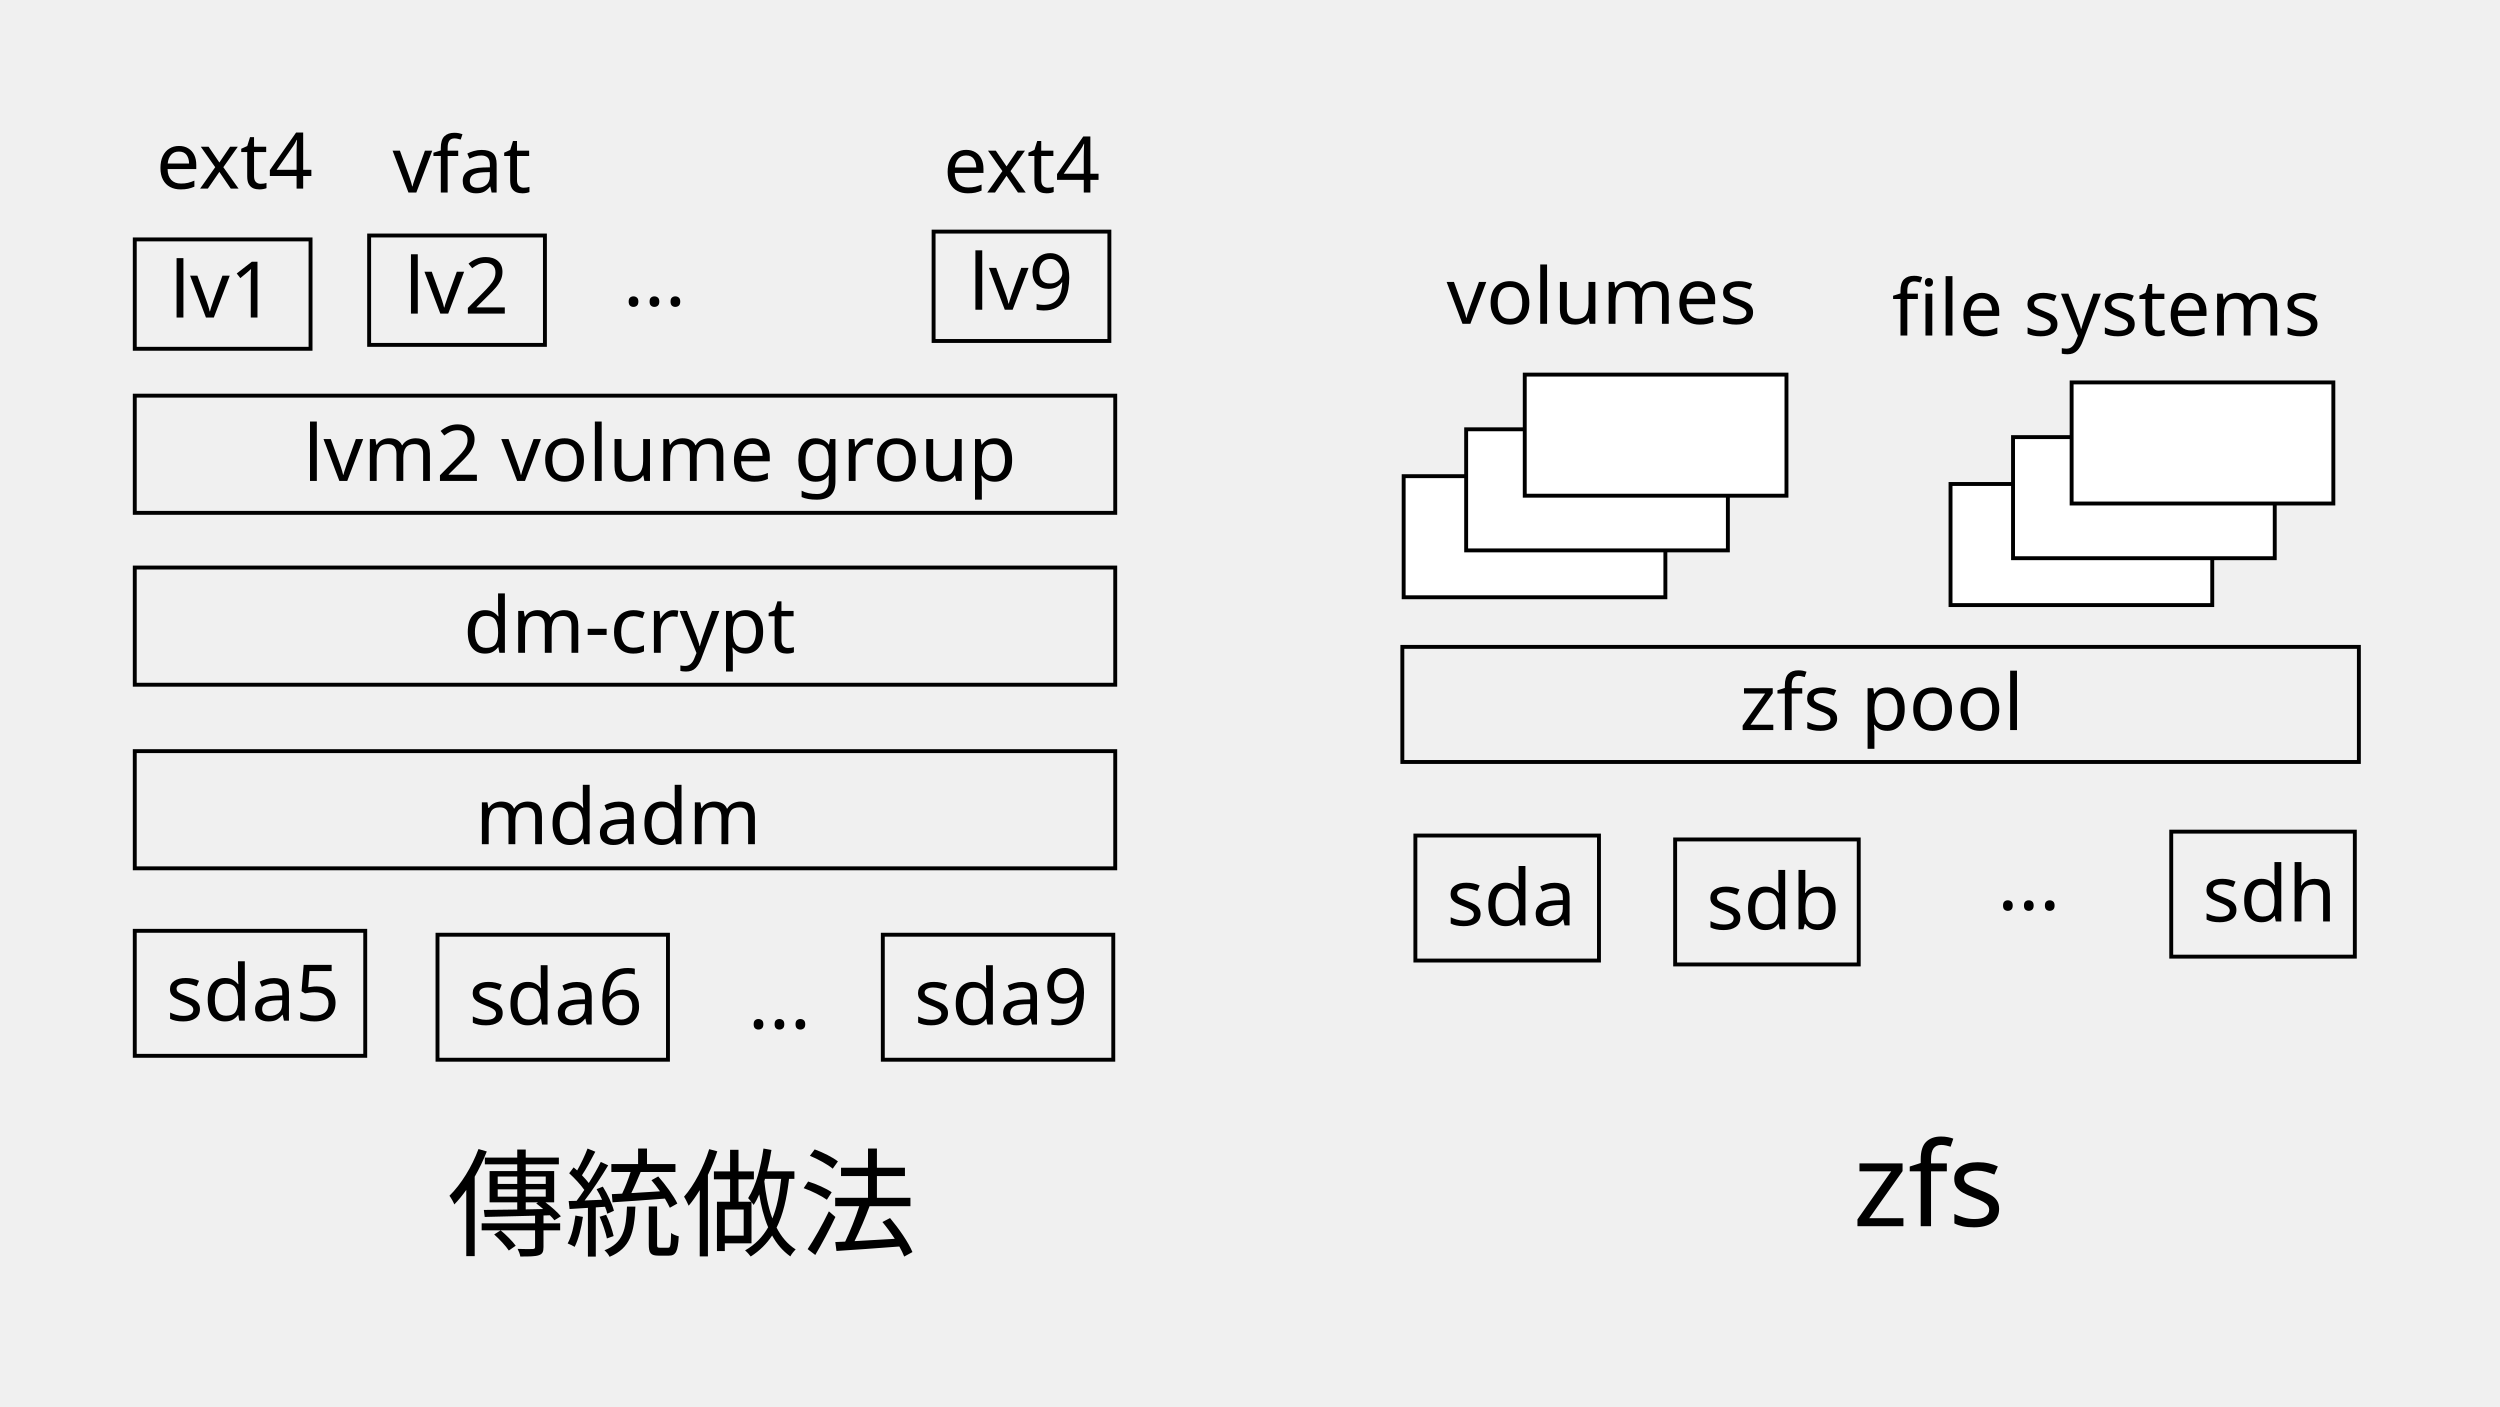
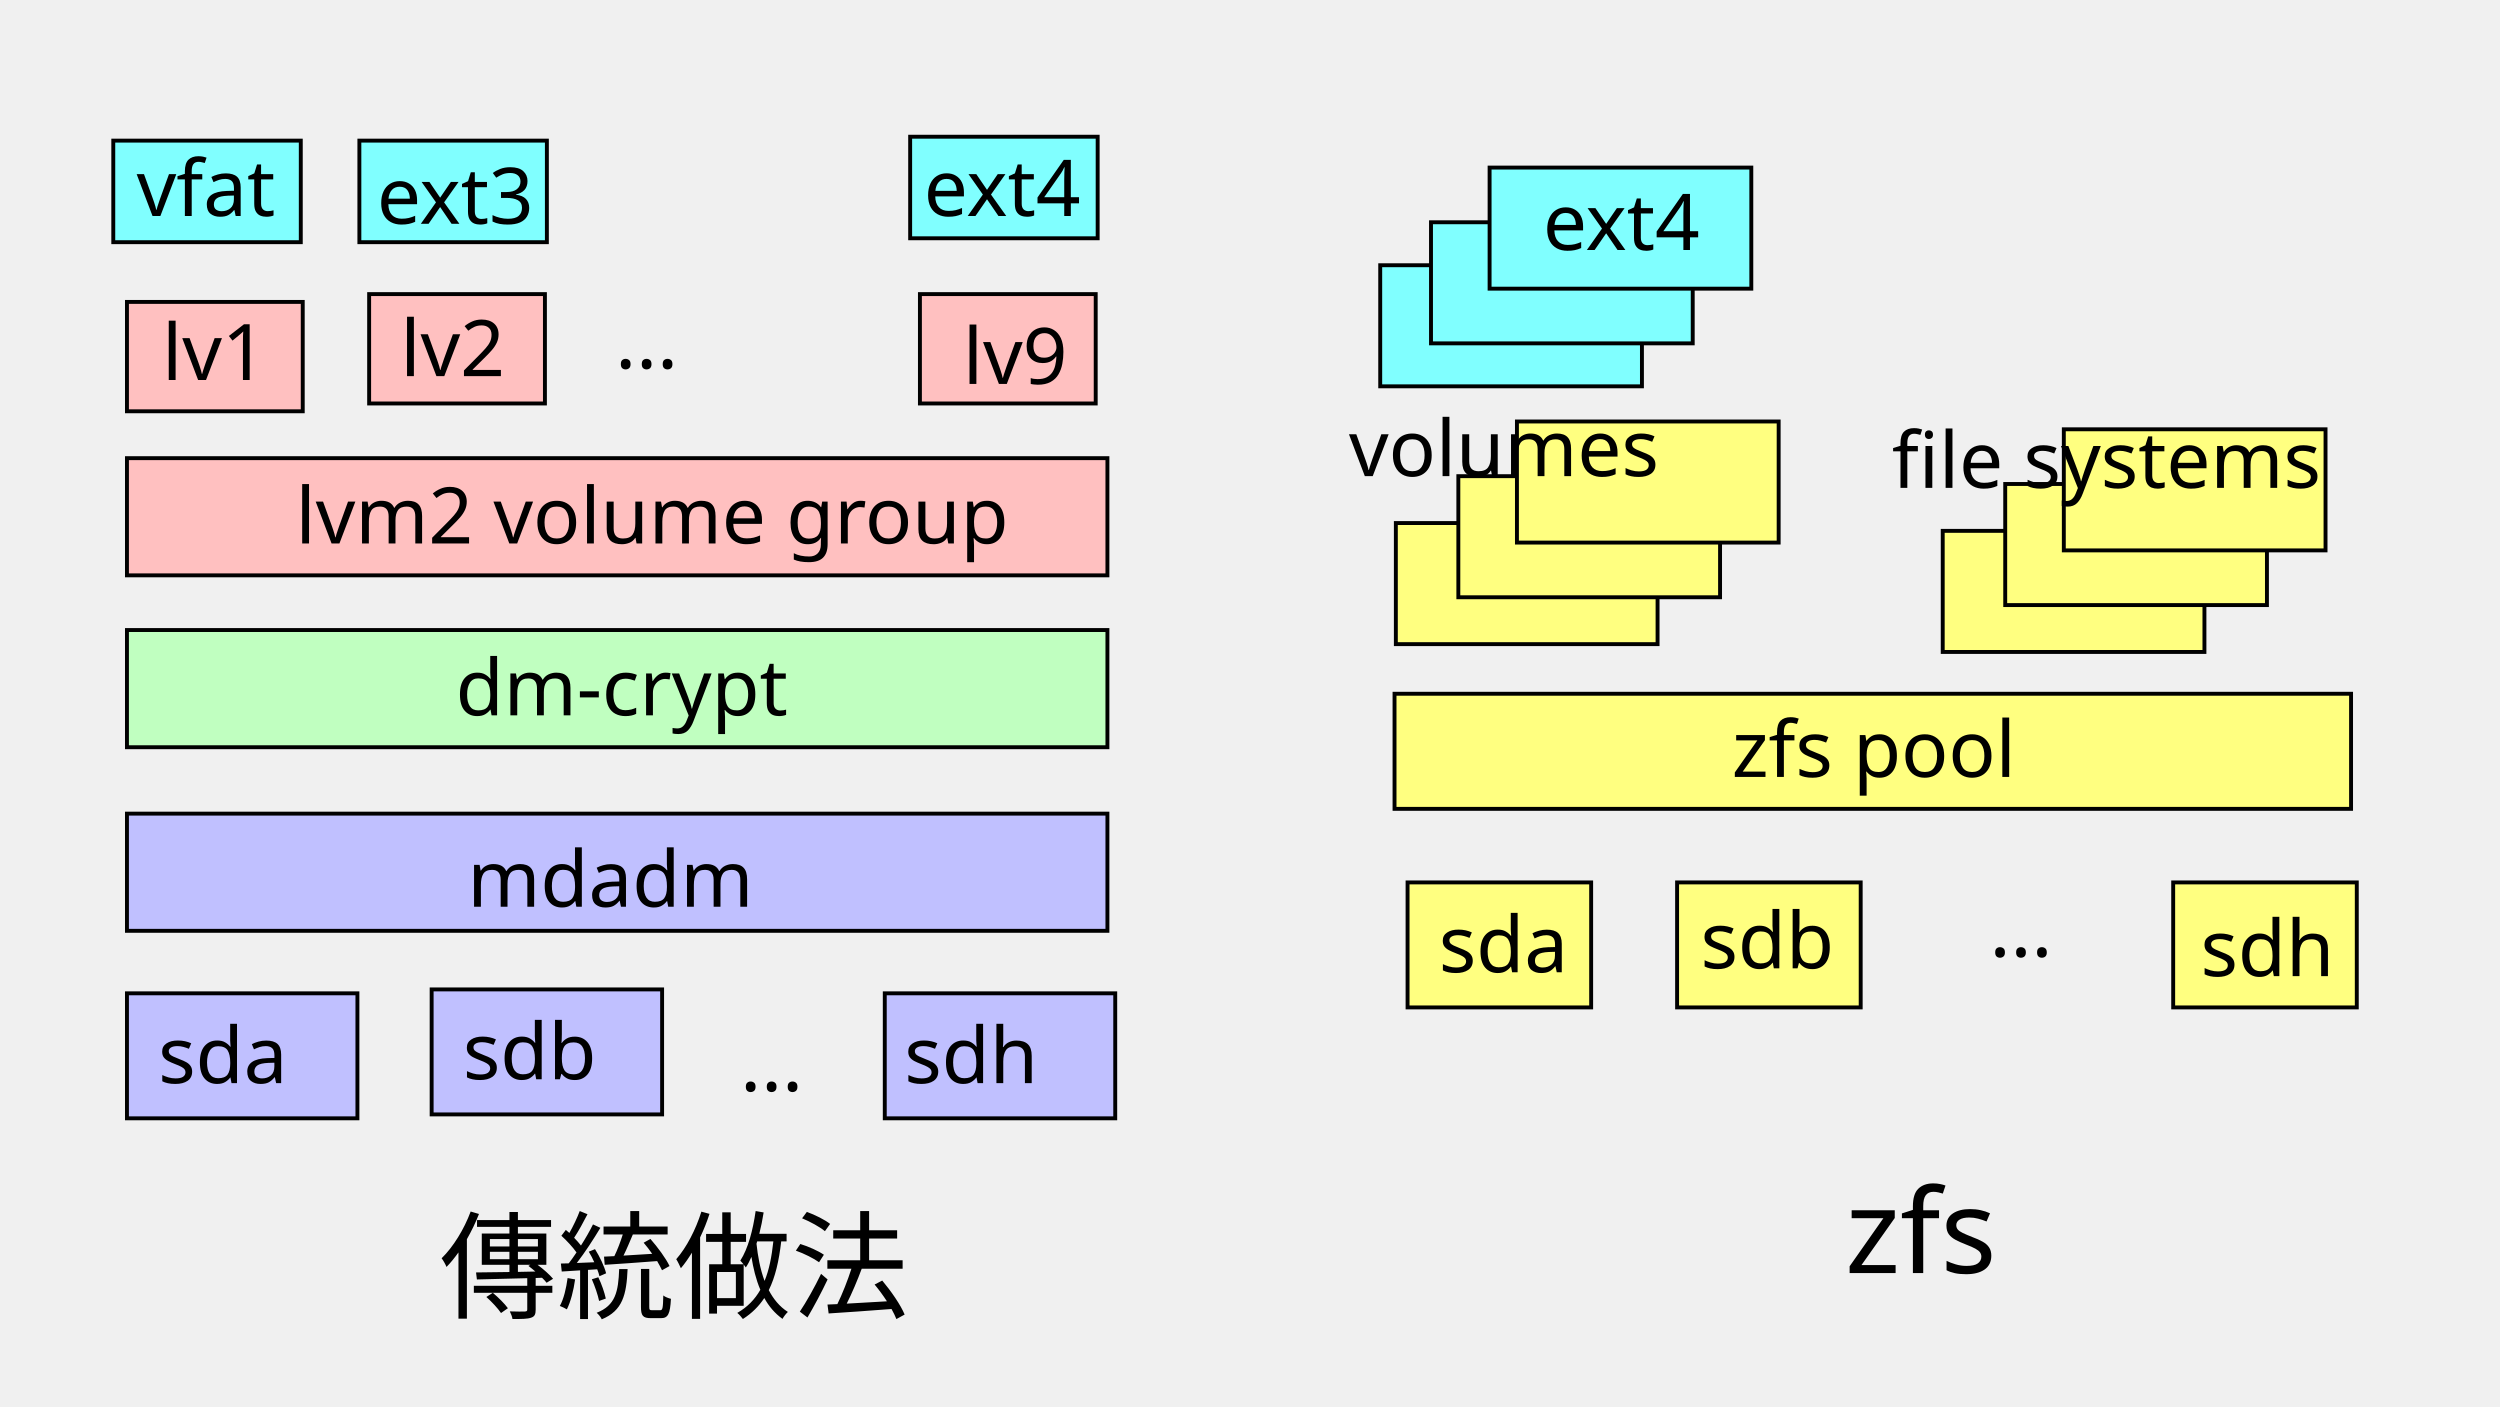
<svg xmlns="http://www.w3.org/2000/svg" xmlns:xlink="http://www.w3.org/1999/xlink" width="640" height="360" viewBox="0 0 640 360" id="svg2" version="1.1">
  <defs id="defs4" />
  <g id="layer1" transform="translate(82.33612,-530.4617)">
-     <rect style="fill:none;fill-rule:evenodd;stroke:#000000;stroke-width:1px;stroke-linecap:butt;stroke-linejoin:miter;stroke-opacity:1" id="rect3336" width="244.872" height="29.465" x="276.664" y="696.063" />
-     <g id="g4144" transform="translate(10,-15)">
-       <rect y="759.362" x="270" height="32" width="47" id="rect4138" style="fill:none;stroke:#000000;stroke-opacity:1" />
-       <text id="text4140" y="782.362" x="278" style="font-style:normal;font-weight:normal;font-size:20px;line-height:125%;font-family:sans-serif;letter-spacing:0px;word-spacing:0px;fill:#000000;fill-opacity:1;stroke:none;stroke-width:1px;stroke-linecap:butt;stroke-linejoin:miter;stroke-opacity:1" xml:space="preserve">
-         <tspan y="782.362" x="278" id="tspan4142">sda</tspan>
-       </text>
-     </g>
-     <g transform="translate(76.5,-14.00002)" id="g4144-3">
-       <rect y="759.362" x="270" height="32" width="47" id="rect4138-6" style="fill:none;stroke:#000000;stroke-opacity:1" />
-       <text id="text4140-7" y="782.362" x="278" style="font-style:normal;font-weight:normal;font-size:20px;line-height:125%;font-family:sans-serif;letter-spacing:0px;word-spacing:0px;fill:#000000;fill-opacity:1;stroke:none;stroke-width:1px;stroke-linecap:butt;stroke-linejoin:miter;stroke-opacity:1" xml:space="preserve">
-         <tspan y="782.362" x="278" id="tspan4142-5">sdb</tspan>
-       </text>
-     </g>
-     <g transform="translate(203.5,-16.00002)" id="g4144-35">
-       <rect y="759.362" x="270" height="32" width="47" id="rect4138-62" style="fill:none;stroke:#000000;stroke-opacity:1" />
-       <text id="text4140-9" y="782.362" x="278" style="font-style:normal;font-weight:normal;font-size:20px;line-height:125%;font-family:sans-serif;letter-spacing:0px;word-spacing:0px;fill:#000000;fill-opacity:1;stroke:none;stroke-width:1px;stroke-linecap:butt;stroke-linejoin:miter;stroke-opacity:1" xml:space="preserve">
-         <tspan y="782.362" x="278" id="tspan4142-1">sdh</tspan>
-       </text>
-     </g>
-     <text xml:space="preserve" style="font-style:normal;font-weight:normal;font-size:20px;line-height:125%;font-family:sans-serif;letter-spacing:0px;word-spacing:0px;fill:#000000;fill-opacity:1;stroke:none;stroke-width:1px;stroke-linecap:butt;stroke-linejoin:miter;stroke-opacity:1" x="429" y="763.362" id="text4185">
-       <tspan id="tspan4187" x="429" y="763.362">...</tspan>
+     <rect style="fill:#ffff80;fill-opacity:1;fill-rule:evenodd;stroke:#000000;stroke-width:1px;stroke-linecap:butt;stroke-linejoin:miter;stroke-opacity:1" id="rect3336" width="244.872" height="29.465" x="274.664" y="708.063" />
+     <rect style="fill:#ffff80;fill-opacity:1;stroke:#000000;stroke-opacity:1" id="rect4138" width="47" height="32" x="278" y="756.362" />
+     <text xml:space="preserve" style="font-style:normal;font-weight:normal;font-size:20px;line-height:125%;font-family:sans-serif;letter-spacing:0px;word-spacing:0px;fill:#000000;fill-opacity:1;stroke:none;stroke-width:1px;stroke-linecap:butt;stroke-linejoin:miter;stroke-opacity:1" x="286" y="779.362" id="text4140">
+       <tspan id="tspan4142" x="286" y="779.362">sda</tspan>
    </text>
-     <g id="g4197" transform="translate(10,-15)">
-       <rect y="667.362" x="267" height="31" width="67" id="rect4189" style="fill:#ffffff;fill-opacity:1;stroke:#000000;stroke-opacity:1" />
+     <text xml:space="preserve" style="font-style:normal;font-weight:normal;font-size:20px;line-height:125%;font-family:sans-serif;letter-spacing:0px;word-spacing:0px;fill:#000000;fill-opacity:1;stroke:none;stroke-width:1px;stroke-linecap:butt;stroke-linejoin:miter;stroke-opacity:1" x="427" y="775.362" id="text4185">
+       <tspan id="tspan4187" x="427" y="775.362">...</tspan>
+     </text>
+     <g id="g4197" transform="translate(8,-3)">
+       <rect y="667.362" x="267" height="31" width="67" id="rect4189" style="fill:#ffff80;fill-opacity:1;stroke:#000000;stroke-opacity:1" />
      <use height="100%" width="100%" transform="translate(16,-12)" id="use4191" xlink:href="#rect4189" y="0" x="0" />
      <use height="100%" width="100%" id="use4193" transform="translate(31,-26)" xlink:href="#rect4189" y="0" x="0" />
    </g>
    <use x="0" y="0" xlink:href="#g4197" id="use4202" transform="translate(140,2)" width="100%" height="100%" />
-     <text xml:space="preserve" style="font-style:normal;font-weight:normal;font-size:20px;line-height:125%;font-family:sans-serif;letter-spacing:0px;word-spacing:0px;fill:#000000;fill-opacity:1;stroke:none;stroke-width:1px;stroke-linecap:butt;stroke-linejoin:miter;stroke-opacity:1" x="288" y="613.362" id="text4204">
-       <tspan id="tspan4206" x="288" y="613.362">volumes</tspan>
+     <text xml:space="preserve" style="font-style:normal;font-weight:normal;font-size:20px;line-height:125%;font-family:sans-serif;letter-spacing:0px;word-spacing:0px;fill:#000000;fill-opacity:1;stroke:none;stroke-width:1px;stroke-linecap:butt;stroke-linejoin:miter;stroke-opacity:1" x="263" y="652.362" id="text4204">
+       <tspan id="tspan4206" x="263" y="652.362">volumes</tspan>
    </text>
-     <text xml:space="preserve" style="font-style:normal;font-weight:normal;font-size:20px;line-height:125%;font-family:sans-serif;letter-spacing:0px;word-spacing:0px;fill:#000000;fill-opacity:1;stroke:none;stroke-width:1px;stroke-linecap:butt;stroke-linejoin:miter;stroke-opacity:1" x="402" y="616.362" id="text4208">
-       <tspan id="tspan4210" x="402" y="616.362">file systems</tspan>
+     <text xml:space="preserve" style="font-style:normal;font-weight:normal;font-size:20px;line-height:125%;font-family:sans-serif;letter-spacing:0px;word-spacing:0px;fill:#000000;fill-opacity:1;stroke:none;stroke-width:1px;stroke-linecap:butt;stroke-linejoin:miter;stroke-opacity:1" x="402" y="655.362" id="text4208">
+       <tspan id="tspan4210" x="402" y="655.362">file systems</tspan>
    </text>
-     <text xml:space="preserve" style="font-style:normal;font-weight:normal;font-size:20px;line-height:125%;font-family:sans-serif;letter-spacing:0px;word-spacing:0px;fill:#000000;fill-opacity:1;stroke:none;stroke-width:1px;stroke-linecap:butt;stroke-linejoin:miter;stroke-opacity:1" x="363" y="717.362" id="text4212">
-       <tspan id="tspan4214" x="363" y="717.362">zfs pool</tspan>
+     <text xml:space="preserve" style="font-style:normal;font-weight:normal;font-size:20px;line-height:125%;font-family:sans-serif;letter-spacing:0px;word-spacing:0px;fill:#000000;fill-opacity:1;stroke:none;stroke-width:1px;stroke-linecap:butt;stroke-linejoin:miter;stroke-opacity:1" x="361" y="729.362" id="text4212">
+       <tspan id="tspan4214" x="361" y="729.362">zfs pool</tspan>
    </text>
-     <text xml:space="preserve" style="font-style:normal;font-weight:normal;font-size:30px;line-height:125%;font-family:sans-serif;letter-spacing:0px;word-spacing:0px;fill:#000000;fill-opacity:1;stroke:none;stroke-width:1px;stroke-linecap:butt;stroke-linejoin:miter;stroke-opacity:1" x="392" y="844.362" id="text4224">
-       <tspan id="tspan4226" x="392" y="844.362">zfs</tspan>
+     <text xml:space="preserve" style="font-style:normal;font-weight:normal;font-size:30px;line-height:125%;font-family:sans-serif;letter-spacing:0px;word-spacing:0px;fill:#000000;fill-opacity:1;stroke:none;stroke-width:1px;stroke-linecap:butt;stroke-linejoin:miter;stroke-opacity:1" x="390" y="856.362" id="text4224">
+       <tspan id="tspan4226" x="390" y="856.362">zfs</tspan>
    </text>
-     <g id="g4144-36" transform="translate(-317.8361,9.389997)">
-       <rect y="759.362" x="270" height="32" width="59" id="rect4138-7" style="fill:none;stroke:#000000;stroke-opacity:1" />
-       <text id="text4140-5" y="782.362" x="278" style="font-style:normal;font-weight:normal;font-size:20px;line-height:125%;font-family:sans-serif;letter-spacing:0px;word-spacing:0px;fill:#000000;fill-opacity:1;stroke:none;stroke-width:1px;stroke-linecap:butt;stroke-linejoin:miter;stroke-opacity:1" xml:space="preserve">
-         <tspan y="782.362" x="278" id="tspan4142-3">sda5</tspan>
-       </text>
-     </g>
-     <g id="g4144-36-5" transform="translate(-240.3361,10.39)">
-       <rect y="759.362" x="270" height="32" width="59" id="rect4138-7-6" style="fill:none;stroke:#000000;stroke-opacity:1" />
-       <text id="text4140-5-2" y="782.362" x="278" style="font-style:normal;font-weight:normal;font-size:20px;line-height:125%;font-family:sans-serif;letter-spacing:0px;word-spacing:0px;fill:#000000;fill-opacity:1;stroke:none;stroke-width:1px;stroke-linecap:butt;stroke-linejoin:miter;stroke-opacity:1" xml:space="preserve">
-         <tspan y="782.362" x="278" id="tspan4142-3-9">sda6</tspan>
-       </text>
-     </g>
-     <g id="g4144-36-1" transform="translate(-126.3361,10.39)">
-       <rect y="759.362" x="270" height="32" width="59" id="rect4138-7-2" style="fill:none;stroke:#000000;stroke-opacity:1" />
-       <text id="text4140-5-7" y="782.362" x="278" style="font-style:normal;font-weight:normal;font-size:20px;line-height:125%;font-family:sans-serif;letter-spacing:0px;word-spacing:0px;fill:#000000;fill-opacity:1;stroke:none;stroke-width:1px;stroke-linecap:butt;stroke-linejoin:miter;stroke-opacity:1" xml:space="preserve">
-         <tspan y="782.362" x="278" id="tspan4142-3-0">sda9</tspan>
-       </text>
-     </g>
-     <text xml:space="preserve" style="font-style:normal;font-weight:normal;font-size:20px;line-height:125%;font-family:sans-serif;letter-spacing:0px;word-spacing:0px;fill:#000000;fill-opacity:1;stroke:none;stroke-width:1px;stroke-linecap:butt;stroke-linejoin:miter;stroke-opacity:1" x="109.164" y="793.752" id="text4223">
-       <tspan id="tspan4225" x="109.164" y="793.752">...</tspan>
+     <rect style="fill:#c0c0ff;fill-opacity:1;stroke:#000000;stroke-opacity:1" id="rect4138-7" width="59" height="32" x="-49.836" y="784.752" />
+     <text xml:space="preserve" style="font-style:normal;font-weight:normal;font-size:20px;line-height:125%;font-family:sans-serif;letter-spacing:0px;word-spacing:0px;fill:#000000;fill-opacity:1;stroke:none;stroke-width:1px;stroke-linecap:butt;stroke-linejoin:miter;stroke-opacity:1" x="-41.836" y="807.752" id="text4140-5">
+       <tspan id="tspan4142-3" x="-41.836" y="807.752">sda</tspan>
    </text>
-     <g id="g4245" transform="translate(1,30)">
-       <rect y="692.752" x="-48.836" height="30" width="251" id="rect3361" style="fill:none;fill-rule:evenodd;stroke:#000000;stroke-width:1px;stroke-linecap:butt;stroke-linejoin:miter;stroke-opacity:1" />
+     <text xml:space="preserve" style="font-style:normal;font-weight:normal;font-size:20px;line-height:125%;font-family:sans-serif;letter-spacing:0px;word-spacing:0px;fill:#000000;fill-opacity:1;stroke:none;stroke-width:1px;stroke-linecap:butt;stroke-linejoin:miter;stroke-opacity:1" x="107.164" y="809.752" id="text4223">
+       <tspan id="tspan4225" x="107.164" y="809.752">...</tspan>
+     </text>
+     <g id="g4245" transform="translate(-1,46)">
+       <rect y="692.752" x="-48.836" height="30" width="251" id="rect3361" style="fill:#c0c0ff;fill-opacity:1;fill-rule:evenodd;stroke:#000000;stroke-width:1px;stroke-linecap:butt;stroke-linejoin:miter;stroke-opacity:1" />
      <text xml:space="preserve" style="font-style:normal;font-weight:normal;font-size:20px;line-height:125%;font-family:sans-serif;letter-spacing:0px;word-spacing:0px;fill:#000000;fill-opacity:1;stroke:none;stroke-width:1px;stroke-linecap:butt;stroke-linejoin:miter;stroke-opacity:1" x="38.32" y="716.582" id="text4140-5-9">
        <tspan id="tspan4142-3-3" x="38.32" y="716.582">mdadm</tspan>
      </text>
    </g>
-     <g transform="translate(1,-17)" id="g4250">
-       <rect style="fill:none;fill-rule:evenodd;stroke:#000000;stroke-width:1px;stroke-linecap:butt;stroke-linejoin:miter;stroke-opacity:1" id="rect4252" width="251" height="30" x="-48.836" y="692.752" />
+     <g transform="translate(-1,-1)" id="g4250">
+       <rect style="fill:#c0ffc0;fill-opacity:1;fill-rule:evenodd;stroke:#000000;stroke-width:1px;stroke-linecap:butt;stroke-linejoin:miter;stroke-opacity:1" id="rect4252" width="251" height="30" x="-48.836" y="692.752" />
      <text id="text4254" y="714.582" x="35.32" style="font-style:normal;font-weight:normal;font-size:20px;line-height:125%;font-family:sans-serif;letter-spacing:0px;word-spacing:0px;fill:#000000;fill-opacity:1;stroke:none;stroke-width:1px;stroke-linecap:butt;stroke-linejoin:miter;stroke-opacity:1" xml:space="preserve">
        <tspan y="714.582" x="35.32" id="tspan4256">dm-crypt</tspan>
      </text>
    </g>
-     <g transform="translate(1,-61.00002)" id="g4250-6">
-       <rect style="fill:none;fill-rule:evenodd;stroke:#000000;stroke-width:1px;stroke-linecap:butt;stroke-linejoin:miter;stroke-opacity:1" id="rect4252-0" width="251" height="30" x="-48.836" y="692.752" />
+     <g transform="translate(-1,-45.00002)" id="g4250-6">
+       <rect style="fill:#ffc0c0;fill-opacity:1;fill-rule:evenodd;stroke:#000000;stroke-width:1px;stroke-linecap:butt;stroke-linejoin:miter;stroke-opacity:1" id="rect4252-0" width="251" height="30" x="-48.836" y="692.752" />
      <text id="text4254-6" y="714.582" x="-5.68" style="font-style:normal;font-weight:normal;font-size:20px;line-height:125%;font-family:sans-serif;letter-spacing:0px;word-spacing:0px;fill:#000000;fill-opacity:1;stroke:none;stroke-width:1px;stroke-linecap:butt;stroke-linejoin:miter;stroke-opacity:1" xml:space="preserve">
        <tspan y="714.582" x="-5.68" id="tspan4256-2">lvm2 volume group</tspan>
      </text>
    </g>
-     <g id="g4326" transform="translate(3,12)">
-       <rect y="579.752" x="-50.836" height="28" width="45" id="rect4320" style="fill:none;stroke:#000000;stroke-opacity:1" />
-       <text id="text4322" y="599.752" x="-41.836" style="font-style:normal;font-weight:normal;font-size:20px;line-height:125%;font-family:sans-serif;letter-spacing:0px;word-spacing:0px;fill:#000000;fill-opacity:1;stroke:none;stroke-width:1px;stroke-linecap:butt;stroke-linejoin:miter;stroke-opacity:1" xml:space="preserve">
-         <tspan y="599.752" x="-41.836" id="tspan4324">lv1</tspan>
-       </text>
+     <rect style="fill:#ffc0c0;fill-opacity:1;stroke:#000000;stroke-opacity:1" id="rect4320" width="45" height="28" x="-49.836" y="607.752" />
+     <text xml:space="preserve" style="font-style:normal;font-weight:normal;font-size:20px;line-height:125%;font-family:sans-serif;letter-spacing:0px;word-spacing:0px;fill:#000000;fill-opacity:1;stroke:none;stroke-width:1px;stroke-linecap:butt;stroke-linejoin:miter;stroke-opacity:1" x="-40.836" y="627.752" id="text4322">
+       <tspan id="tspan4324" x="-40.836" y="627.752">lv1</tspan>
+     </text>
+     <use height="100%" width="100%" transform="translate(62,-2)" id="use4245" xlink:href="#rect4320" y="0" x="0" />
+     <use height="100%" width="100%" transform="translate(203,-2)" id="use4247" xlink:href="#rect4320" y="0" x="0" />
+     <text id="text4249" y="626.752" x="20.164" style="font-style:normal;font-weight:normal;font-size:20px;line-height:125%;font-family:sans-serif;letter-spacing:0px;word-spacing:0px;fill:#000000;fill-opacity:1;stroke:none;stroke-width:1px;stroke-linecap:butt;stroke-linejoin:miter;stroke-opacity:1" xml:space="preserve">
+       <tspan y="626.752" x="20.164" id="tspan4251">lv2</tspan>
+     </text>
+     <text xml:space="preserve" style="font-style:normal;font-weight:normal;font-size:20px;line-height:125%;font-family:sans-serif;letter-spacing:0px;word-spacing:0px;fill:#000000;fill-opacity:1;stroke:none;stroke-width:1px;stroke-linecap:butt;stroke-linejoin:miter;stroke-opacity:1" x="164.164" y="628.752" id="text4253">
+       <tspan id="tspan4255" x="164.164" y="628.752">lv9</tspan>
+     </text>
+     <text xml:space="preserve" style="font-style:normal;font-weight:normal;font-size:20px;line-height:125%;font-family:sans-serif;letter-spacing:0px;word-spacing:0px;fill:#000000;fill-opacity:1;stroke:none;stroke-width:1px;stroke-linecap:butt;stroke-linejoin:miter;stroke-opacity:1" x="75.164" y="624.752" id="text4339">
+       <tspan id="tspan4341" x="75.164" y="624.752">...</tspan>
+     </text>
+     <rect style="fill:#80ffff;fill-opacity:1;stroke:#000000;stroke-opacity:1" id="rect4290" width="48" height="26" x="-53.336" y="566.462" />
+     <text xml:space="preserve" style="font-style:normal;font-weight:normal;font-size:20px;line-height:125%;font-family:sans-serif;letter-spacing:0px;word-spacing:0px;fill:#000000;fill-opacity:1;stroke:none;stroke-width:1px;stroke-linecap:butt;stroke-linejoin:miter;stroke-opacity:1" x="-47.356" y="585.752" id="text4367">
+       <tspan id="tspan4369" x="-47.356" y="585.752">vfat</tspan>
+     </text>
+     <use x="0" y="0" xlink:href="#rect4290" id="use4292" transform="translate(63,0)" width="100%" height="100%" />
+     <text xml:space="preserve" style="font-style:normal;font-weight:normal;font-size:20px;line-height:125%;font-family:sans-serif;letter-spacing:0px;word-spacing:0px;fill:#000000;fill-opacity:1;stroke:none;stroke-width:1px;stroke-linecap:butt;stroke-linejoin:miter;stroke-opacity:1" x="14.164" y="587.752" id="text4371">
+       <tspan id="tspan4373" x="14.164" y="587.752">ext3</tspan>
+     </text>
+     <use x="0" y="0" xlink:href="#rect4290" id="use4294" transform="translate(204,-1)" width="100%" height="100%" />
+     <text xml:space="preserve" style="font-style:normal;font-weight:normal;font-size:20px;line-height:125%;font-family:sans-serif;letter-spacing:0px;word-spacing:0px;fill:#000000;fill-opacity:1;stroke:none;stroke-width:1px;stroke-linecap:butt;stroke-linejoin:miter;stroke-opacity:1" x="154.164" y="585.752" id="text4375">
+       <tspan id="tspan4377" x="154.164" y="585.752">ext4</tspan>
+     </text>
+     <text xml:space="preserve" style="font-style:normal;font-variant:normal;font-weight:normal;font-stretch:normal;font-size:30px;line-height:125%;font-family:'AR PL UKai TW';-inkscape-font-specification:'AR PL UKai TW';letter-spacing:0px;word-spacing:0px;fill:#000000;fill-opacity:1;stroke:none;stroke-width:1px;stroke-linecap:butt;stroke-linejoin:miter;stroke-opacity:1" x="30.235" y="865.692" id="text4224-0">
+       <tspan id="tspan4226-2" x="30.235" y="865.692">傳統做法</tspan>
+     </text>
+     <use x="0" y="0" xlink:href="#rect4138" id="use4214" transform="translate(69,0)" width="100%" height="100%" />
+     <use x="0" y="0" xlink:href="#rect4138" id="use4216" transform="translate(196,0)" width="100%" height="100%" />
+     <text id="text4218" y="778.362" x="353" style="font-style:normal;font-weight:normal;font-size:20px;line-height:125%;font-family:sans-serif;letter-spacing:0px;word-spacing:0px;fill:#000000;fill-opacity:1;stroke:none;stroke-width:1px;stroke-linecap:butt;stroke-linejoin:miter;stroke-opacity:1" xml:space="preserve">
+       <tspan y="778.362" x="353" id="tspan4220">sdb</tspan>
+     </text>
+     <text xml:space="preserve" style="font-style:normal;font-weight:normal;font-size:20px;line-height:125%;font-family:sans-serif;letter-spacing:0px;word-spacing:0px;fill:#000000;fill-opacity:1;stroke:none;stroke-width:1px;stroke-linecap:butt;stroke-linejoin:miter;stroke-opacity:1" x="481" y="780.362" id="text4222">
+       <tspan id="tspan4224" x="481" y="780.362">sdh</tspan>
+     </text>
+     <use x="0" y="0" xlink:href="#rect4138-7" id="use4233" transform="translate(78,-1)" width="100%" height="100%" />
+     <use x="0" y="0" xlink:href="#rect4138-7" id="use4235" transform="translate(194,0)" width="100%" height="100%" />
+     <text id="text4237" y="806.752" x="36.164" style="font-style:normal;font-weight:normal;font-size:20px;line-height:125%;font-family:sans-serif;letter-spacing:0px;word-spacing:0px;fill:#000000;fill-opacity:1;stroke:none;stroke-width:1px;stroke-linecap:butt;stroke-linejoin:miter;stroke-opacity:1" xml:space="preserve">
+       <tspan y="806.752" x="36.164" id="tspan4239">sdb</tspan>
+     </text>
+     <text xml:space="preserve" style="font-style:normal;font-weight:normal;font-size:20px;line-height:125%;font-family:sans-serif;letter-spacing:0px;word-spacing:0px;fill:#000000;fill-opacity:1;stroke:none;stroke-width:1px;stroke-linecap:butt;stroke-linejoin:miter;stroke-opacity:1" x="149.164" y="807.752" id="text4241">
+       <tspan id="tspan4243" x="149.164" y="807.752">sdh</tspan>
+     </text>
+     <g transform="translate(4,-69)" id="g4261">
+       <rect style="fill:#80ffff;fill-opacity:1;stroke:#000000;stroke-opacity:1" id="rect4263" width="67" height="31" x="267" y="667.362" />
+       <use x="0" y="0" xlink:href="#rect4263" id="use4273" transform="translate(13,-11)" width="100%" height="100%" />
+       <use x="0" y="0" xlink:href="#rect4263" id="use4275" transform="translate(28,-25)" width="100%" height="100%" />
    </g>
-     <g id="g4331" transform="translate(63,11)">
-       <rect style="fill:none;stroke:#000000;stroke-opacity:1" id="rect4333" width="45" height="28" x="-50.836" y="579.752" />
-       <text xml:space="preserve" style="font-style:normal;font-weight:normal;font-size:20px;line-height:125%;font-family:sans-serif;letter-spacing:0px;word-spacing:0px;fill:#000000;fill-opacity:1;stroke:none;stroke-width:1px;stroke-linecap:butt;stroke-linejoin:miter;stroke-opacity:1" x="-41.836" y="599.752" id="text4335">
-         <tspan id="tspan4337" x="-41.836" y="599.752">lv2</tspan>
-       </text>
-     </g>
-     <text xml:space="preserve" style="font-style:normal;font-weight:normal;font-size:20px;line-height:125%;font-family:sans-serif;letter-spacing:0px;word-spacing:0px;fill:#000000;fill-opacity:1;stroke:none;stroke-width:1px;stroke-linecap:butt;stroke-linejoin:miter;stroke-opacity:1" x="77.164" y="608.752" id="text4339">
-       <tspan id="tspan4341" x="77.164" y="608.752">...</tspan>
-     </text>
-     <g id="g4331-8" transform="translate(207.5,9.999983)">
-       <rect style="fill:none;stroke:#000000;stroke-opacity:1" id="rect4333-7" width="45" height="28" x="-50.836" y="579.752" />
-       <text xml:space="preserve" style="font-style:normal;font-weight:normal;font-size:20px;line-height:125%;font-family:sans-serif;letter-spacing:0px;word-spacing:0px;fill:#000000;fill-opacity:1;stroke:none;stroke-width:1px;stroke-linecap:butt;stroke-linejoin:miter;stroke-opacity:1" x="-41.836" y="599.752" id="text4335-9">
-         <tspan id="tspan4337-2" x="-41.836" y="599.752">lv9</tspan>
-       </text>
-     </g>
-     <text xml:space="preserve" style="font-style:normal;font-weight:normal;font-size:20px;line-height:125%;font-family:sans-serif;letter-spacing:0px;word-spacing:0px;fill:#000000;fill-opacity:1;stroke:none;stroke-width:1px;stroke-linecap:butt;stroke-linejoin:miter;stroke-opacity:1" x="-42.356" y="578.752" id="text4367">
-       <tspan id="tspan4369" x="-42.356" y="578.752">ext4</tspan>
-     </text>
-     <text xml:space="preserve" style="font-style:normal;font-weight:normal;font-size:20px;line-height:125%;font-family:sans-serif;letter-spacing:0px;word-spacing:0px;fill:#000000;fill-opacity:1;stroke:none;stroke-width:1px;stroke-linecap:butt;stroke-linejoin:miter;stroke-opacity:1" x="18.164" y="579.752" id="text4371">
-       <tspan id="tspan4373" x="18.164" y="579.752">vfat</tspan>
-     </text>
-     <text xml:space="preserve" style="font-style:normal;font-weight:normal;font-size:20px;line-height:125%;font-family:sans-serif;letter-spacing:0px;word-spacing:0px;fill:#000000;fill-opacity:1;stroke:none;stroke-width:1px;stroke-linecap:butt;stroke-linejoin:miter;stroke-opacity:1" x="159.164" y="579.752" id="text4375">
-       <tspan id="tspan4377" x="159.164" y="579.752">ext4</tspan>
-     </text>
-     <text xml:space="preserve" style="font-style:normal;font-variant:normal;font-weight:normal;font-stretch:normal;font-size:30px;line-height:125%;font-family:'AR PL UKai TW';-inkscape-font-specification:'AR PL UKai TW';letter-spacing:0px;word-spacing:0px;fill:#000000;fill-opacity:1;stroke:none;stroke-width:1px;stroke-linecap:butt;stroke-linejoin:miter;stroke-opacity:1" x="32.235" y="849.692" id="text4224-0">
-       <tspan id="tspan4226-2" x="32.235" y="849.692">傳統做法</tspan>
+     <text xml:space="preserve" style="font-style:normal;font-weight:normal;font-size:20px;line-height:125%;font-family:sans-serif;letter-spacing:0px;word-spacing:0px;fill:#000000;fill-opacity:1;stroke:none;stroke-width:1px;stroke-linecap:butt;stroke-linejoin:miter;stroke-opacity:1" x="312.664" y="594.462" id="text4277">
+       <tspan id="tspan4279" x="312.664" y="594.462">ext4</tspan>
    </text>
  </g>
</svg>
